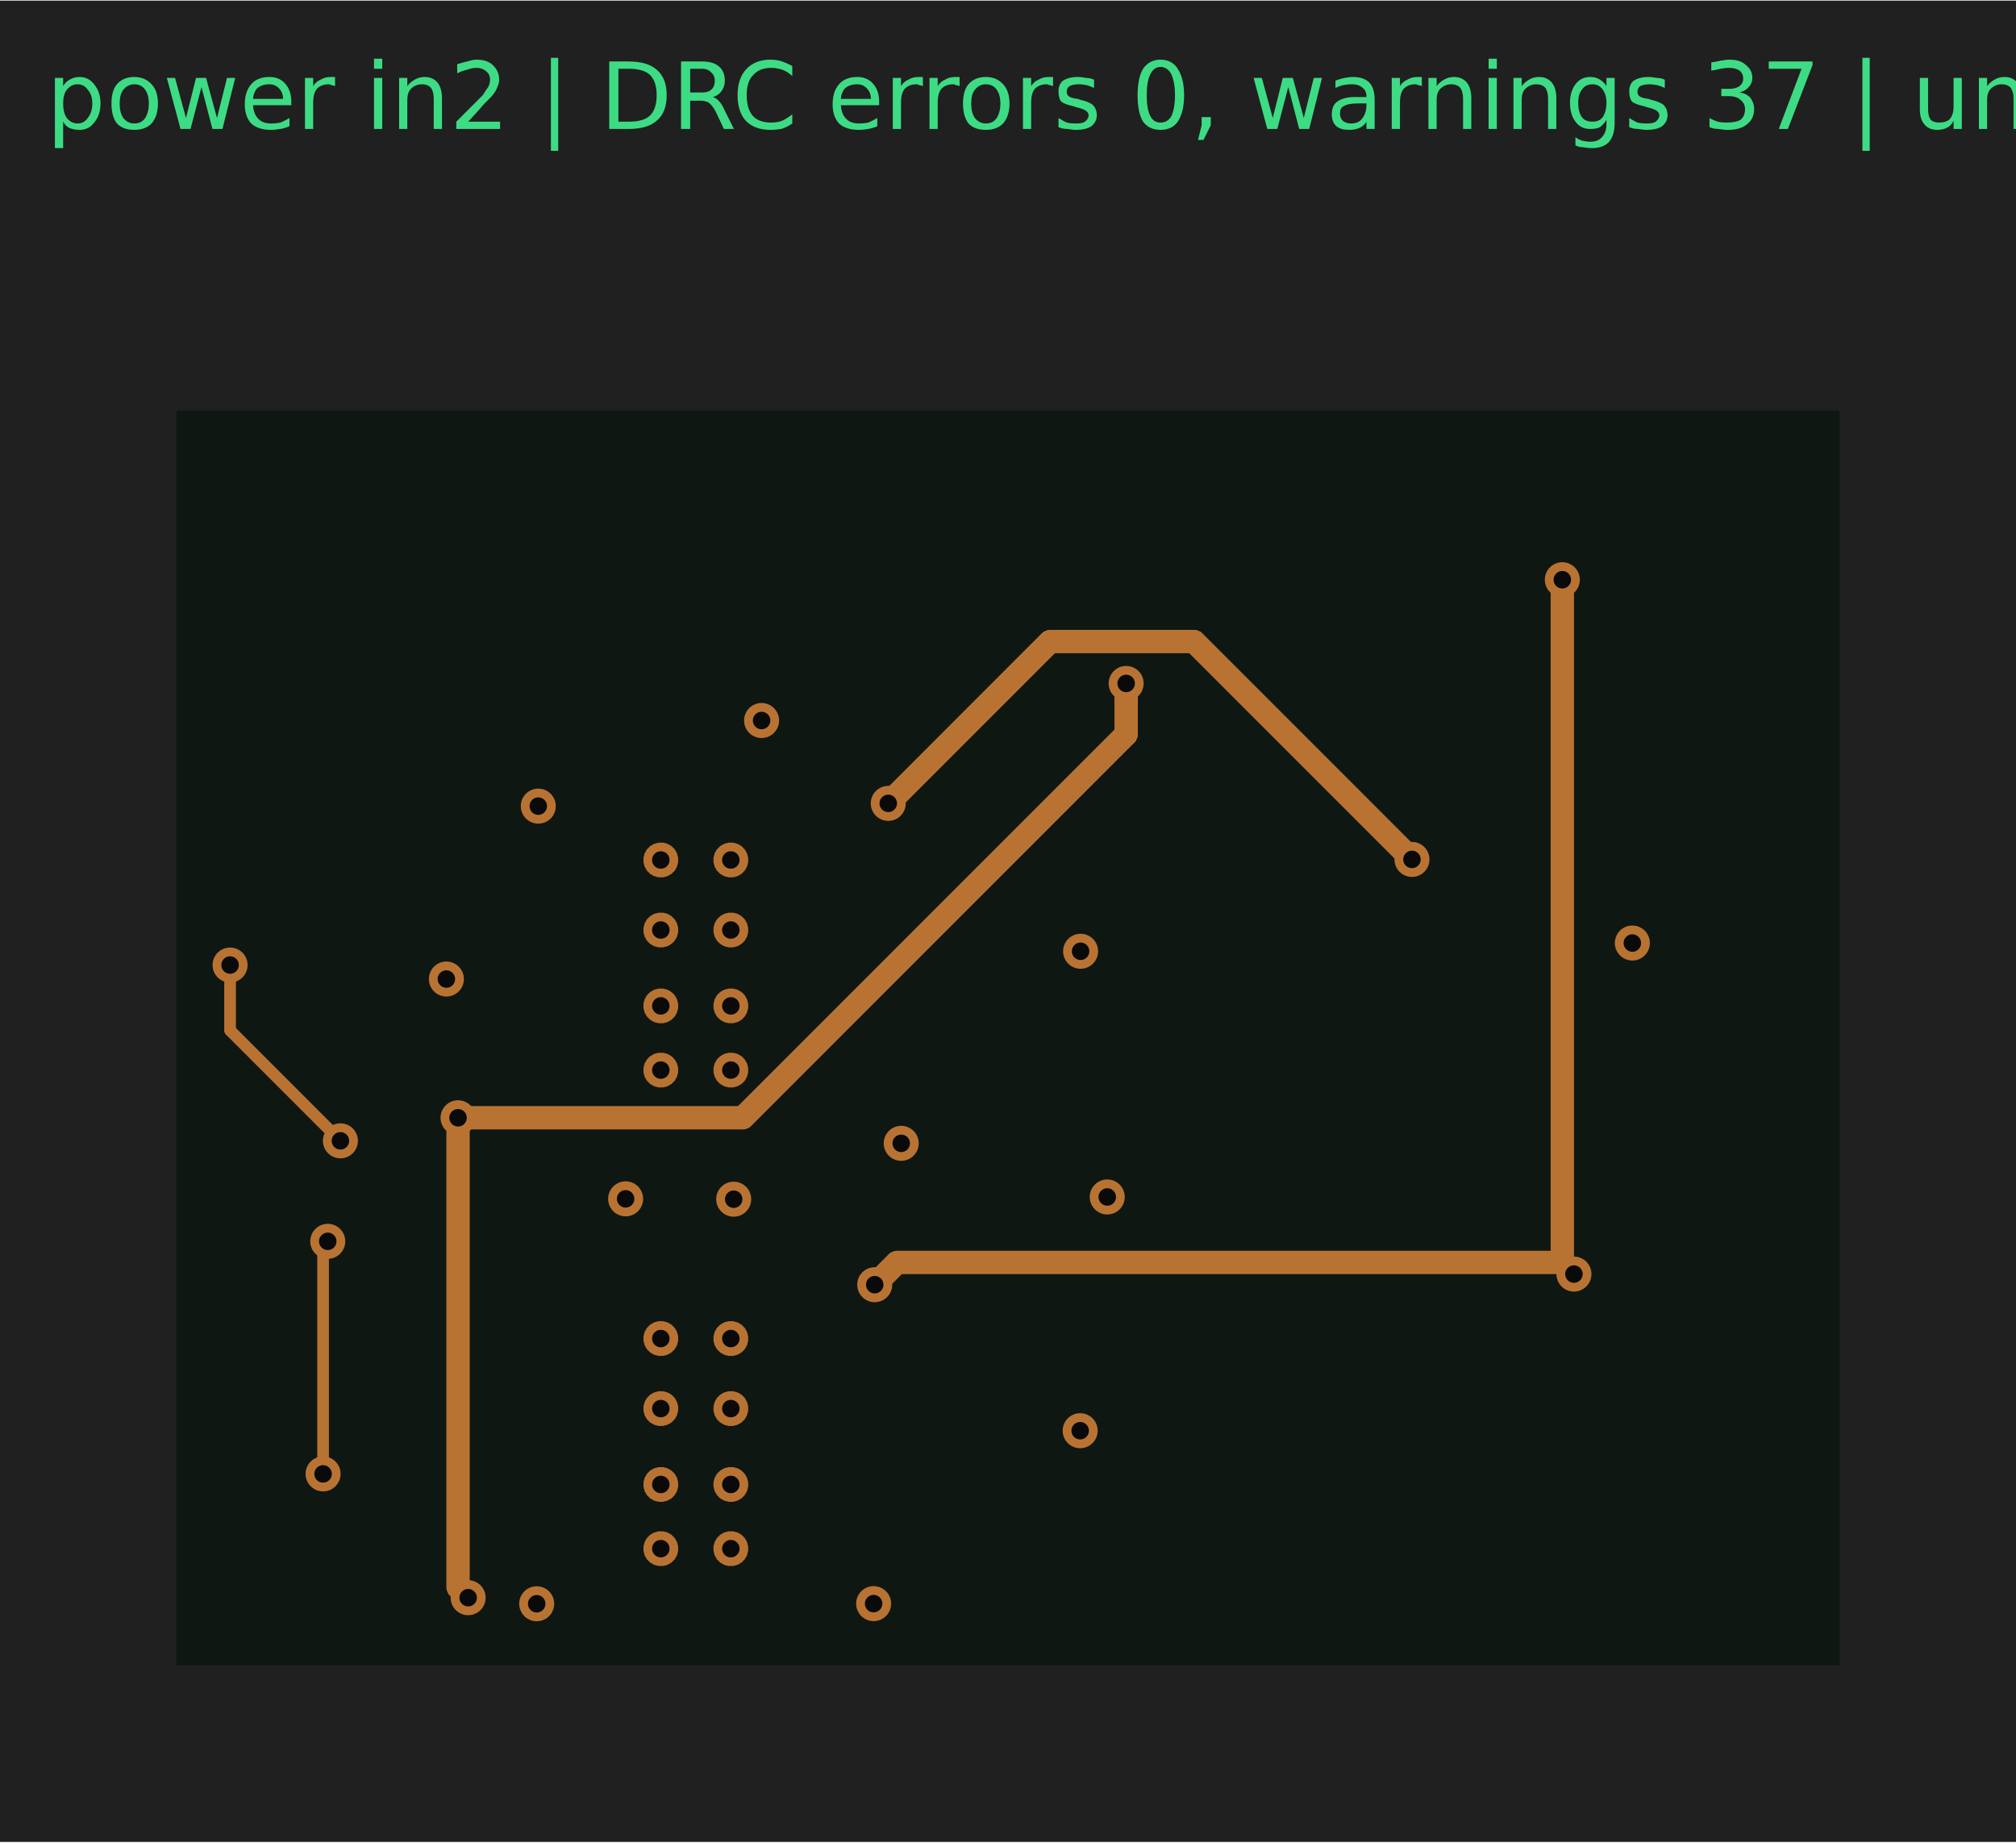
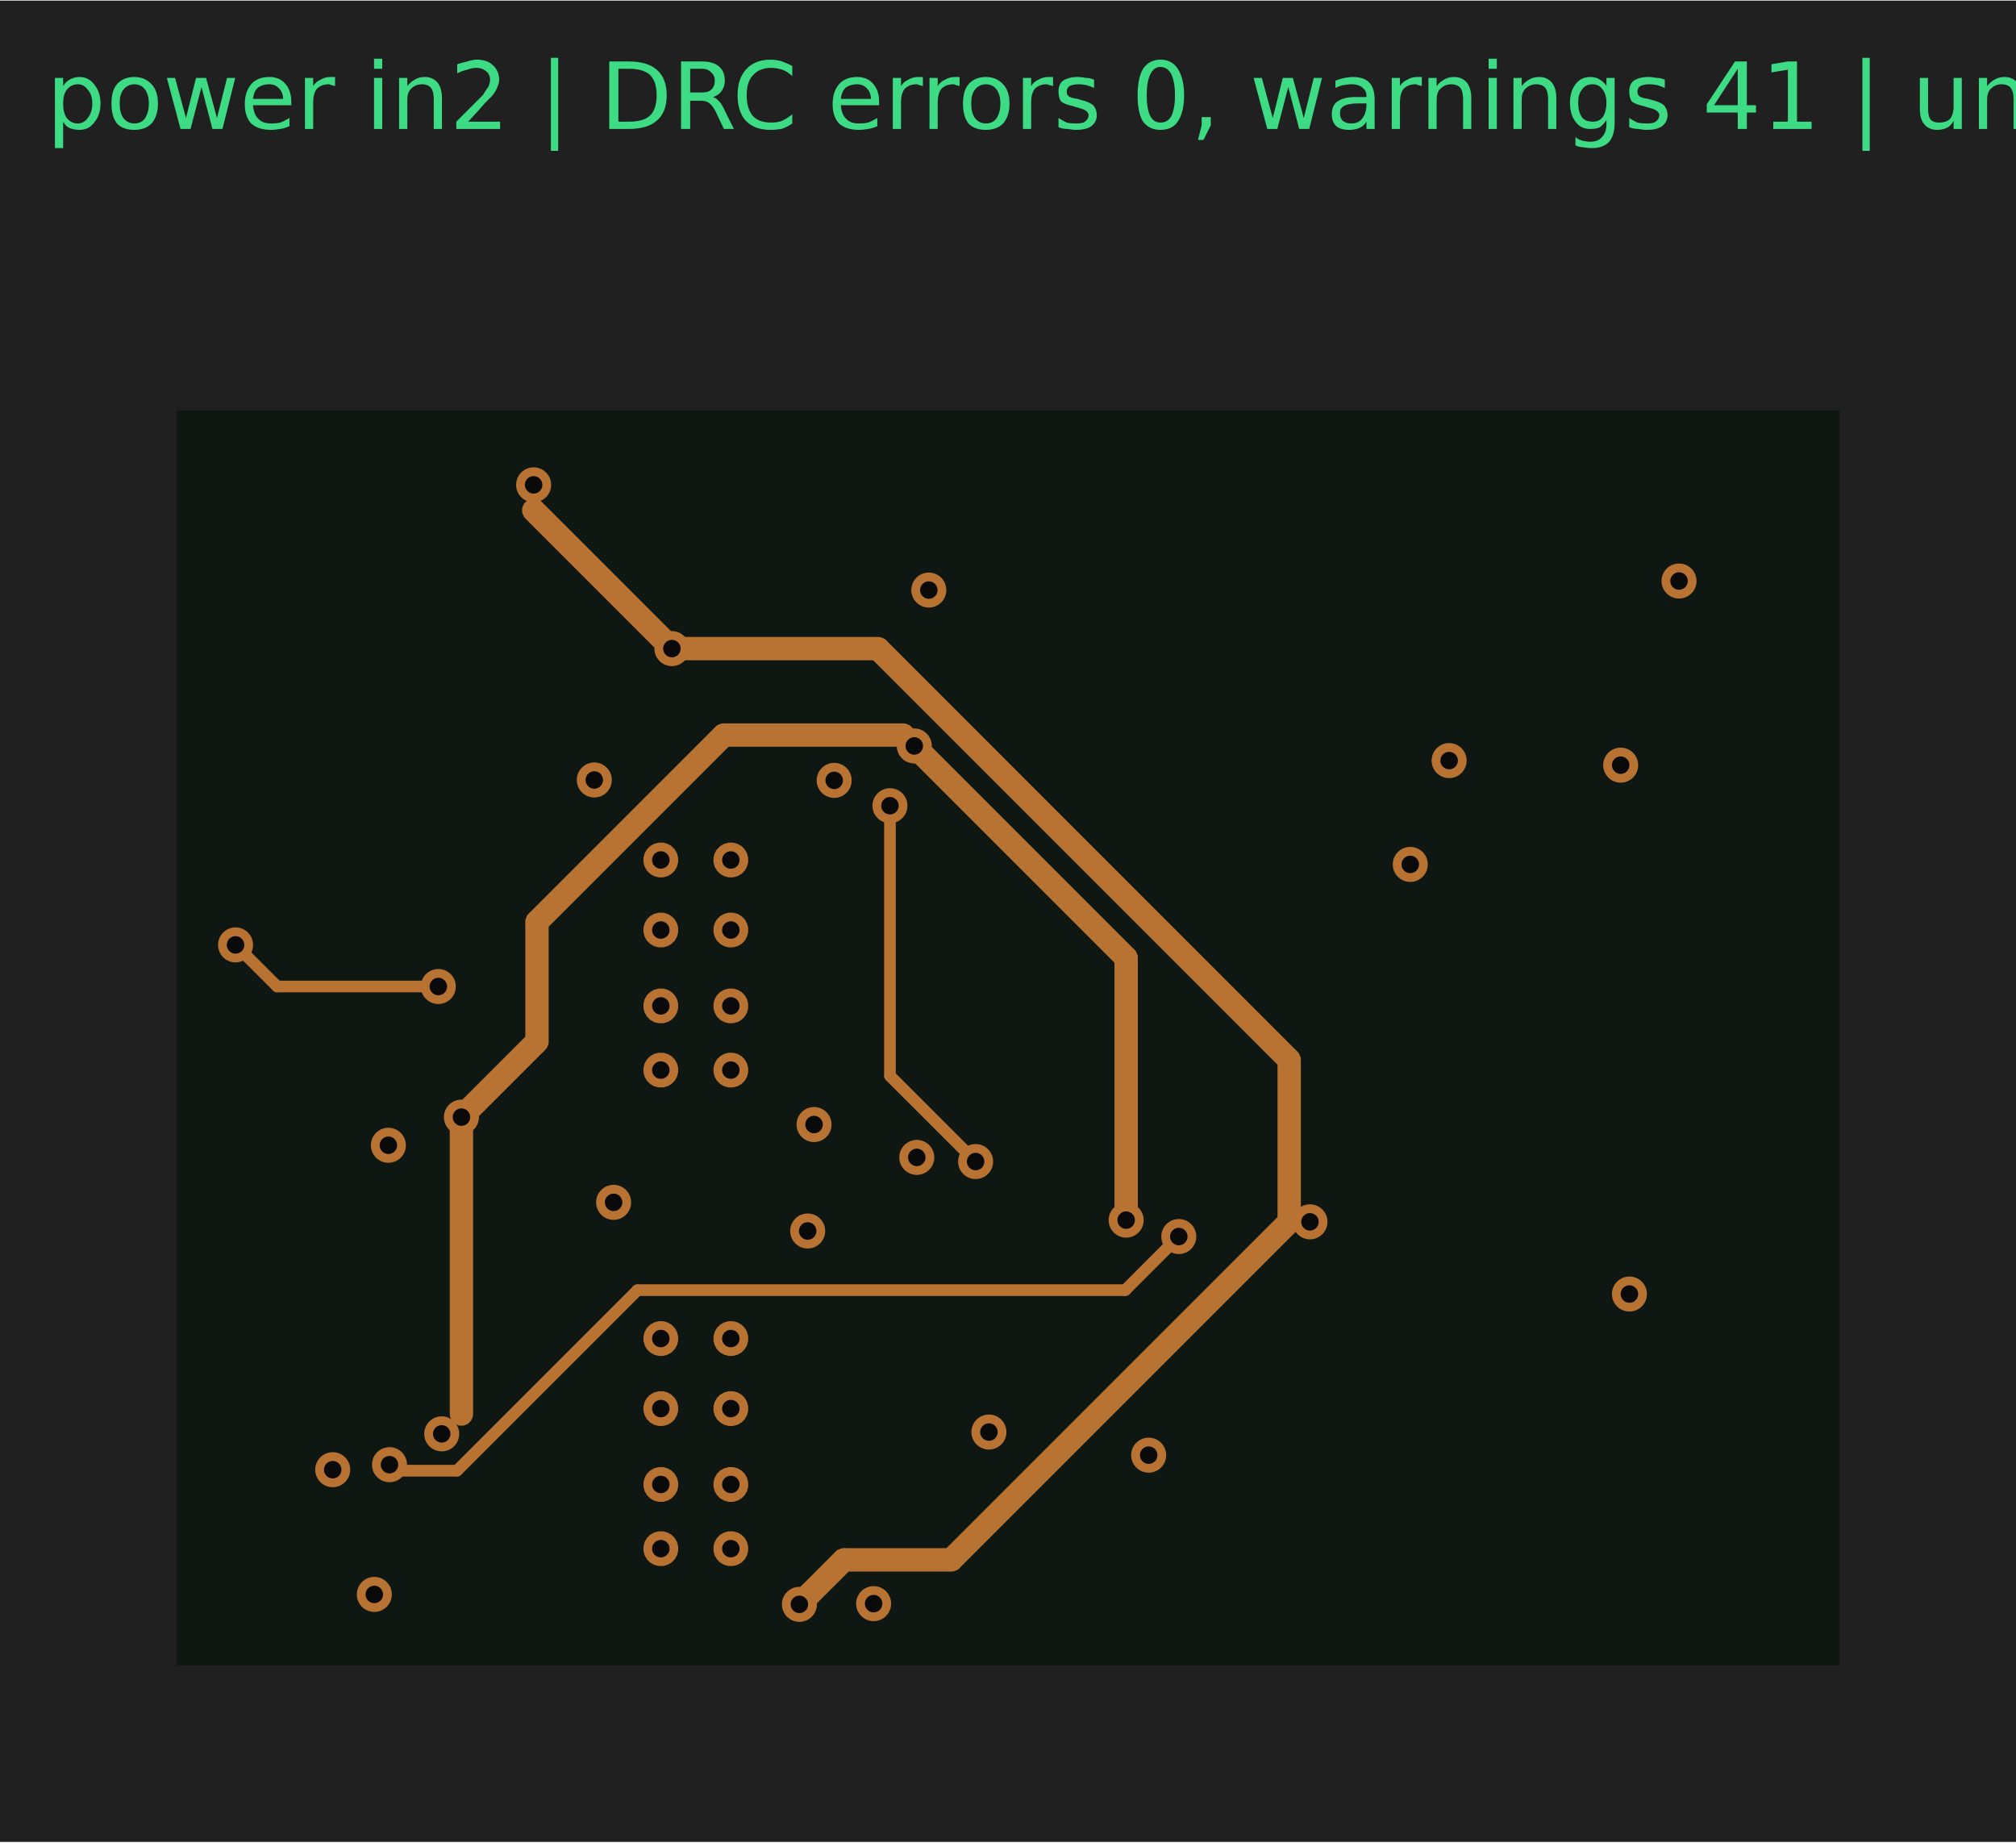
<svg xmlns="http://www.w3.org/2000/svg" width="77.7mm" height="71.0mm" viewBox="0 0 34.550 31.550">
  <rect width="100%" height="100%" fill="#202020" />
  <path d="M 31.525 28.525 L 3.025 28.525 L 3.025 7.025 L 31.525 7.025 Z" fill="#0f1712" fill-opacity="1.00" fill-rule="evenodd" />
-   <path d="M 20.504 10.786 L 20.576 10.816 L 20.631 10.871 L 20.661 10.943 L 20.661 11.021 L 20.631 11.094 L 20.576 11.149 L 20.504 11.179 L 20.465 11.182 L 17.996 11.182 L 17.957 11.179 L 17.885 11.149 L 17.829 11.094 L 17.800 11.021 L 17.800 10.943 L 17.829 10.871 L 17.885 10.816 L 17.957 10.786 L 17.996 10.782 L 20.465 10.782 Z" fill="#b87333" fill-opacity="1.00" fill-rule="evenodd" />
-   <path d="M 17.885 10.816 L 17.957 10.786 L 18.035 10.786 L 18.107 10.816 L 18.162 10.871 L 18.192 10.943 L 18.192 11.021 L 18.162 11.094 L 18.137 11.124 L 15.365 13.896 L 15.334 13.921 L 15.262 13.951 L 15.184 13.951 L 15.112 13.921 L 15.057 13.866 L 15.027 13.794 L 15.027 13.716 L 15.057 13.644 L 15.082 13.614 L 17.854 10.841 Z" fill="#b87333" fill-opacity="1.00" fill-rule="evenodd" />
-   <path d="M 24.364 14.604 L 24.394 14.676 L 24.394 14.754 L 24.364 14.827 L 24.309 14.882 L 24.237 14.912 L 24.159 14.912 L 24.086 14.882 L 24.056 14.857 L 20.323 11.124 L 20.298 11.094 L 20.268 11.021 L 20.268 10.943 L 20.298 10.871 L 20.353 10.816 L 20.426 10.786 L 20.504 10.786 L 20.576 10.816 L 20.606 10.841 L 24.339 14.574 Z" fill="#b87333" fill-opacity="1.00" fill-rule="evenodd" />
-   <path d="M 26.971 21.660 L 26.941 21.732 L 26.886 21.787 L 26.814 21.817 L 26.736 21.817 L 26.664 21.787 L 26.609 21.732 L 26.579 21.660 L 26.575 21.621 L 26.575 9.923 L 26.579 9.884 L 26.609 9.812 L 26.664 9.757 L 26.736 9.727 L 26.814 9.727 L 26.886 9.757 L 26.941 9.812 L 26.971 9.884 L 26.975 9.923 L 26.975 21.621 Z" fill="#b87333" fill-opacity="1.00" fill-rule="evenodd" />
-   <path d="M 26.814 21.425 L 26.886 21.455 L 26.941 21.510 L 26.971 21.582 L 26.971 21.660 L 26.941 21.732 L 26.886 21.787 L 26.814 21.817 L 26.775 21.821 L 15.373 21.821 L 15.334 21.817 L 15.261 21.787 L 15.206 21.732 L 15.176 21.660 L 15.176 21.582 L 15.206 21.510 L 15.261 21.455 L 15.334 21.425 L 15.373 21.421 L 26.775 21.421 Z" fill="#b87333" fill-opacity="1.00" fill-rule="evenodd" />
-   <path d="M 15.261 21.455 L 15.334 21.425 L 15.412 21.425 L 15.484 21.455 L 15.539 21.510 L 15.569 21.582 L 15.569 21.660 L 15.539 21.732 L 15.514 21.763 L 15.133 22.144 L 15.103 22.169 L 15.030 22.198 L 14.952 22.198 L 14.880 22.169 L 14.825 22.113 L 14.795 22.041 L 14.795 21.963 L 14.825 21.891 L 14.850 21.861 L 15.231 21.480 Z" fill="#b87333" fill-opacity="1.00" fill-rule="evenodd" />
-   <path d="M 19.189 12.406 L 19.261 12.377 L 19.339 12.377 L 19.411 12.406 L 19.466 12.462 L 19.496 12.534 L 19.496 12.612 L 19.466 12.684 L 19.441 12.714 L 12.873 19.283 L 12.842 19.308 L 12.770 19.338 L 12.692 19.338 L 12.620 19.308 L 12.565 19.253 L 12.535 19.181 L 12.535 19.102 L 12.565 19.030 L 12.590 19.000 L 19.159 12.431 Z" fill="#b87333" fill-opacity="1.00" fill-rule="evenodd" />
-   <path d="M 19.104 11.661 L 19.134 11.589 L 19.189 11.534 L 19.261 11.504 L 19.339 11.504 L 19.411 11.534 L 19.466 11.589 L 19.496 11.661 L 19.500 11.700 L 19.500 12.573 L 19.496 12.612 L 19.466 12.684 L 19.411 12.739 L 19.339 12.769 L 19.261 12.769 L 19.189 12.739 L 19.134 12.684 L 19.104 12.612 L 19.100 12.573 L 19.100 11.700 Z" fill="#b87333" fill-opacity="1.00" fill-rule="evenodd" />
-   <path d="M 7.654 19.102 L 7.684 19.030 L 7.739 18.975 L 7.811 18.945 L 7.889 18.945 L 7.962 18.975 L 8.017 19.030 L 8.047 19.102 L 8.050 19.142 L 8.050 27.193 L 8.047 27.232 L 8.017 27.304 L 7.962 27.359 L 7.889 27.389 L 7.811 27.389 L 7.739 27.359 L 7.684 27.304 L 7.654 27.232 L 7.650 27.193 L 7.650 19.142 Z" fill="#b87333" fill-opacity="1.00" fill-rule="evenodd" />
-   <path d="M 12.770 18.945 L 12.842 18.975 L 12.897 19.030 L 12.927 19.102 L 12.927 19.181 L 12.897 19.253 L 12.842 19.308 L 12.770 19.338 L 12.731 19.341 L 7.850 19.341 L 7.811 19.338 L 7.739 19.308 L 7.684 19.253 L 7.654 19.181 L 7.654 19.102 L 7.684 19.030 L 7.739 18.975 L 7.811 18.945 L 7.850 18.941 L 12.731 18.941 Z" fill="#b87333" fill-opacity="1.00" fill-rule="evenodd" />
-   <path d="M 5.561 21.176 L 5.597 21.161 L 5.637 21.161 L 5.673 21.176 L 5.700 21.203 L 5.715 21.239 L 5.715 21.279 L 5.700 21.315 L 5.688 21.330 L 5.608 21.410 L 5.592 21.422 L 5.556 21.437 L 5.517 21.437 L 5.481 21.422 L 5.454 21.395 L 5.439 21.359 L 5.439 21.320 L 5.454 21.284 L 5.466 21.268 L 5.546 21.188 Z" fill="#b87333" fill-opacity="1.00" fill-rule="evenodd" />
-   <path d="M 5.635 25.264 L 5.620 25.300 L 5.592 25.327 L 5.556 25.342 L 5.517 25.342 L 5.481 25.327 L 5.454 25.300 L 5.439 25.264 L 5.437 25.244 L 5.437 21.339 L 5.439 21.320 L 5.454 21.284 L 5.481 21.256 L 5.517 21.241 L 5.556 21.241 L 5.592 21.256 L 5.620 21.284 L 5.635 21.320 L 5.637 21.339 L 5.637 25.244 Z" fill="#b87333" fill-opacity="1.00" fill-rule="evenodd" />
-   <path d="M 4.041 17.665 L 4.026 17.701 L 3.999 17.729 L 3.963 17.744 L 3.924 17.744 L 3.888 17.729 L 3.860 17.701 L 3.845 17.665 L 3.843 17.646 L 3.843 16.525 L 3.845 16.505 L 3.860 16.469 L 3.888 16.442 L 3.924 16.427 L 3.963 16.427 L 3.999 16.442 L 4.026 16.469 L 4.041 16.505 L 4.043 16.525 L 4.043 17.646 Z" fill="#b87333" fill-opacity="1.00" fill-rule="evenodd" />
-   <path d="M 5.917 19.481 L 5.932 19.517 L 5.932 19.556 L 5.917 19.592 L 5.890 19.620 L 5.854 19.635 L 5.815 19.635 L 5.779 19.620 L 5.763 19.607 L 3.872 17.716 L 3.860 17.701 L 3.845 17.665 L 3.845 17.626 L 3.860 17.590 L 3.888 17.563 L 3.924 17.548 L 3.963 17.548 L 3.999 17.563 L 4.014 17.575 L 5.905 19.466 Z" fill="#b87333" fill-opacity="1.00" fill-rule="evenodd" />
-   <circle cx="24.198" cy="14.715" r="0.300" fill="#b87333" stroke="none" stroke-width="0.150" />
-   <circle cx="24.198" cy="14.715" r="0.150" fill="#0a0a0a" stroke="none" stroke-width="0.150" />
-   <circle cx="15.223" cy="13.755" r="0.300" fill="#b87333" stroke="none" stroke-width="0.150" />
-   <circle cx="15.223" cy="13.755" r="0.150" fill="#0a0a0a" stroke="none" stroke-width="0.150" />
-   <circle cx="27.975" cy="16.148" r="0.300" fill="#b87333" stroke="none" stroke-width="0.150" />
-   <circle cx="27.975" cy="16.148" r="0.150" fill="#0a0a0a" stroke="none" stroke-width="0.150" />
-   <circle cx="26.974" cy="21.820" r="0.300" fill="#b87333" stroke="none" stroke-width="0.150" />
-   <circle cx="26.974" cy="21.820" r="0.150" fill="#0a0a0a" stroke="none" stroke-width="0.150" />
-   <circle cx="26.775" cy="9.923" r="0.300" fill="#b87333" stroke="none" stroke-width="0.150" />
-   <circle cx="26.775" cy="9.923" r="0.150" fill="#0a0a0a" stroke="none" stroke-width="0.150" />
-   <circle cx="14.991" cy="22.002" r="0.300" fill="#b87333" stroke="none" stroke-width="0.150" />
-   <circle cx="14.991" cy="22.002" r="0.150" fill="#0a0a0a" stroke="none" stroke-width="0.150" />
+   <path d="M 11.682 10.992 L 11.711 11.064 L 11.711 11.142 L 11.682 11.214 L 11.626 11.269 L 11.554 11.299 L 11.476 11.299 L 11.404 11.269 L 11.374 11.244 L 9.004 8.874 L 8.979 8.844 L 8.949 8.772 L 8.949 8.693 L 8.979 8.621 L 9.034 8.566 L 9.106 8.536 L 9.184 8.536 L 9.256 8.566 L 9.286 8.591 L 11.657 10.961 Z" fill="#b87333" fill-opacity="1.00" fill-rule="evenodd" />
+   <path d="M 16.342 26.521 L 16.414 26.550 L 16.469 26.606 L 16.499 26.678 L 16.499 26.756 L 16.469 26.828 L 16.414 26.883 L 16.342 26.913 L 16.303 26.917 L 14.462 26.917 L 14.423 26.913 L 14.351 26.883 L 14.296 26.828 L 14.266 26.756 L 14.266 26.678 L 14.296 26.606 L 14.351 26.550 L 14.423 26.521 L 14.462 26.517 L 16.303 26.517 Z" fill="#b87333" fill-opacity="1.00" fill-rule="evenodd" />
+   <path d="M 15.085 10.907 L 15.157 10.937 L 15.212 10.992 L 15.242 11.064 L 15.242 11.142 L 15.212 11.214 L 15.157 11.269 L 15.085 11.299 L 15.046 11.303 L 11.515 11.303 L 11.476 11.299 L 11.404 11.269 L 11.349 11.214 L 11.319 11.142 L 11.319 11.064 L 11.349 10.992 L 11.404 10.937 L 11.476 10.907 L 11.515 10.903 L 15.046 10.903 Z" fill="#b87333" fill-opacity="1.00" fill-rule="evenodd" />
+   <path d="M 21.898 18.112 L 21.928 18.039 L 21.983 17.984 L 22.055 17.954 L 22.133 17.954 L 22.205 17.984 L 22.260 18.039 L 22.290 18.112 L 22.294 18.151 L 22.294 20.925 L 22.290 20.964 L 22.260 21.037 L 22.205 21.092 L 22.133 21.122 L 22.055 21.122 L 21.983 21.092 L 21.928 21.037 L 21.898 20.964 L 21.894 20.925 L 21.894 18.151 Z" fill="#b87333" fill-opacity="1.00" fill-rule="evenodd" />
+   <path d="M 14.351 26.550 L 14.423 26.521 L 14.501 26.521 L 14.573 26.550 L 14.628 26.606 L 14.658 26.678 L 14.658 26.756 L 14.628 26.828 L 14.604 26.858 L 13.841 27.620 L 13.811 27.645 L 13.739 27.675 L 13.661 27.675 L 13.589 27.645 L 13.534 27.590 L 13.504 27.518 L 13.504 27.440 L 13.534 27.368 L 13.559 27.337 L 14.321 26.575 Z" fill="#b87333" fill-opacity="1.00" fill-rule="evenodd" />
+   <path d="M 21.983 20.759 L 22.055 20.729 L 22.133 20.729 L 22.205 20.759 L 22.260 20.814 L 22.290 20.886 L 22.290 20.964 L 22.260 21.037 L 22.235 21.067 L 16.444 26.858 L 16.414 26.883 L 16.342 26.913 L 16.264 26.913 L 16.192 26.883 L 16.136 26.828 L 16.107 26.756 L 16.107 26.678 L 16.136 26.606 L 16.161 26.575 L 21.953 20.784 Z" fill="#b87333" fill-opacity="1.00" fill-rule="evenodd" />
+   <path d="M 22.260 18.039 L 22.290 18.112 L 22.290 18.190 L 22.260 18.262 L 22.205 18.317 L 22.133 18.347 L 22.055 18.347 L 21.983 18.317 L 21.953 18.292 L 14.905 11.244 L 14.880 11.214 L 14.850 11.142 L 14.850 11.064 L 14.880 10.992 L 14.935 10.937 L 15.007 10.907 L 15.085 10.907 L 15.157 10.937 L 15.188 10.961 L 22.235 18.009 Z" fill="#b87333" fill-opacity="1.00" fill-rule="evenodd" />
+   <path d="M 9.092 17.670 L 9.164 17.640 L 9.242 17.640 L 9.314 17.670 L 9.369 17.725 L 9.399 17.797 L 9.399 17.875 L 9.369 17.947 L 9.344 17.978 L 8.049 19.273 L 8.019 19.297 L 7.947 19.327 L 7.869 19.327 L 7.797 19.297 L 7.741 19.242 L 7.712 19.170 L 7.712 19.092 L 7.741 19.020 L 7.766 18.990 L 9.061 17.695 Z" fill="#b87333" fill-opacity="1.00" fill-rule="evenodd" />
+   <path d="M 9.007 15.746 L 9.036 15.674 L 9.092 15.619 L 9.164 15.589 L 9.242 15.589 L 9.314 15.619 L 9.369 15.674 L 9.399 15.746 L 9.403 15.785 L 9.403 17.836 L 9.399 17.875 L 9.369 17.947 L 9.314 18.002 L 9.242 18.032 L 9.164 18.032 L 9.092 18.002 L 9.036 17.947 L 9.007 17.875 L 9.003 17.836 L 9.003 15.785 Z" fill="#b87333" fill-opacity="1.00" fill-rule="evenodd" />
+   <path d="M 19.466 16.291 L 19.496 16.363 L 19.496 16.441 L 19.466 16.513 L 19.411 16.569 L 19.339 16.598 L 19.261 16.598 L 19.189 16.569 L 19.159 16.544 L 15.527 12.913 L 15.503 12.882 L 15.473 12.810 L 15.473 12.732 L 15.503 12.660 L 15.558 12.605 L 15.630 12.575 L 15.708 12.575 L 15.780 12.605 L 15.810 12.630 L 19.441 16.261 Z" fill="#b87333" fill-opacity="1.00" fill-rule="evenodd" />
+   <path d="M 7.712 19.092 L 7.741 19.020 L 7.797 18.965 L 7.869 18.935 L 7.947 18.935 L 8.019 18.965 L 8.074 19.020 L 8.104 19.092 L 8.108 19.131 L 8.108 24.221 L 8.104 24.260 L 8.074 24.332 L 8.019 24.387 L 7.947 24.417 L 7.869 24.417 L 7.797 24.387 L 7.741 24.332 L 7.712 24.260 L 7.708 24.221 L 7.708 19.131 Z" fill="#b87333" fill-opacity="1.00" fill-rule="evenodd" />
+   <path d="M 15.521 12.388 L 15.593 12.418 L 15.648 12.473 L 15.678 12.545 L 15.678 12.623 L 15.648 12.695 L 15.593 12.750 L 15.521 12.780 L 15.482 12.784 L 12.404 12.784 L 12.365 12.780 L 12.292 12.750 L 12.237 12.695 L 12.207 12.623 L 12.207 12.545 L 12.237 12.473 L 12.292 12.418 L 12.365 12.388 L 12.404 12.384 L 15.482 12.384 Z" fill="#b87333" fill-opacity="1.00" fill-rule="evenodd" />
+   <path d="M 12.292 12.418 L 12.365 12.388 L 12.443 12.388 L 12.515 12.418 L 12.570 12.473 L 12.600 12.545 L 12.600 12.623 L 12.570 12.695 L 12.545 12.726 L 9.344 15.927 L 9.314 15.951 L 9.242 15.981 L 9.164 15.981 L 9.092 15.951 L 9.036 15.896 L 9.007 15.824 L 9.007 15.746 L 9.036 15.674 L 9.061 15.644 L 12.262 12.443 Z" fill="#b87333" fill-opacity="1.00" fill-rule="evenodd" />
+   <path d="M 19.104 16.363 L 19.134 16.291 L 19.189 16.236 L 19.261 16.206 L 19.339 16.206 L 19.411 16.236 L 19.466 16.291 L 19.496 16.363 L 19.500 16.402 L 19.500 20.896 L 19.496 20.935 L 19.466 21.007 L 19.411 21.062 L 19.339 21.092 L 19.261 21.092 L 19.189 21.062 L 19.134 21.007 L 19.104 20.935 L 19.100 20.896 L 19.100 16.402 Z" fill="#b87333" fill-opacity="1.00" fill-rule="evenodd" />
+   <path d="M 7.851 25.091 L 7.887 25.106 L 7.915 25.134 L 7.930 25.170 L 7.930 25.209 L 7.915 25.245 L 7.887 25.272 L 7.851 25.287 L 7.832 25.289 L 6.778 25.289 L 6.758 25.287 L 6.722 25.272 L 6.695 25.245 L 6.680 25.209 L 6.680 25.170 L 6.695 25.134 L 6.722 25.106 L 6.758 25.091 L 6.778 25.089 L 7.832 25.089 Z" fill="#b87333" fill-opacity="1.00" fill-rule="evenodd" />
+   <path d="M 19.303 21.998 L 19.339 22.013 L 19.367 22.040 L 19.381 22.076 L 19.381 22.115 L 19.367 22.151 L 19.339 22.179 L 19.303 22.194 L 19.283 22.196 L 10.925 22.196 L 10.905 22.194 L 10.869 22.179 L 10.842 22.151 L 10.827 22.115 L 10.827 22.076 L 10.842 22.040 L 10.869 22.013 L 10.905 21.998 L 10.925 21.996 L 19.283 21.996 Z" fill="#b87333" fill-opacity="1.00" fill-rule="evenodd" />
+   <path d="M 10.869 22.013 L 10.905 21.998 L 10.945 21.998 L 10.981 22.013 L 11.008 22.040 L 11.023 22.076 L 11.023 22.115 L 11.008 22.151 L 10.996 22.167 L 7.902 25.260 L 7.887 25.272 L 7.851 25.287 L 7.812 25.287 L 7.776 25.272 L 7.749 25.245 L 7.734 25.209 L 7.734 25.170 L 7.749 25.134 L 7.761 25.118 L 10.854 22.025 Z" fill="#b87333" fill-opacity="1.00" fill-rule="evenodd" />
+   <path d="M 6.861 25.134 L 6.876 25.170 L 6.876 25.209 L 6.861 25.245 L 6.834 25.272 L 6.798 25.287 L 6.758 25.287 L 6.722 25.272 L 6.707 25.260 L 6.605 25.157 L 6.592 25.142 L 6.577 25.106 L 6.577 25.067 L 6.592 25.031 L 6.620 25.003 L 6.656 24.988 L 6.695 24.988 L 6.731 25.003 L 6.746 25.016 L 6.849 25.118 Z" fill="#b87333" fill-opacity="1.00" fill-rule="evenodd" />
+   <path d="M 20.147 21.094 L 20.183 21.079 L 20.222 21.079 L 20.258 21.094 L 20.285 21.122 L 20.300 21.158 L 20.300 21.197 L 20.285 21.233 L 20.273 21.248 L 19.354 22.167 L 19.339 22.179 L 19.303 22.194 L 19.264 22.194 L 19.228 22.179 L 19.200 22.151 L 19.185 22.115 L 19.185 22.076 L 19.200 22.040 L 19.213 22.025 L 20.131 21.106 Z" fill="#b87333" fill-opacity="1.00" fill-rule="evenodd" />
+   <path d="M 16.803 19.836 L 16.818 19.872 L 16.818 19.911 L 16.803 19.947 L 16.775 19.975 L 16.739 19.990 L 16.700 19.990 L 16.664 19.975 L 16.649 19.962 L 15.181 18.495 L 15.169 18.479 L 15.154 18.443 L 15.154 18.404 L 15.169 18.368 L 15.196 18.341 L 15.232 18.326 L 15.271 18.326 L 15.307 18.341 L 15.323 18.353 L 16.790 19.821 Z" fill="#b87333" fill-opacity="1.00" fill-rule="evenodd" />
+   <path d="M 15.154 13.776 L 15.169 13.740 L 15.196 13.712 L 15.232 13.697 L 15.271 13.697 L 15.307 13.712 L 15.335 13.740 L 15.350 13.776 L 15.352 13.795 L 15.352 18.424 L 15.350 18.443 L 15.335 18.479 L 15.307 18.507 L 15.271 18.522 L 15.232 18.522 L 15.196 18.507 L 15.169 18.479 L 15.154 18.443 L 15.152 18.424 L 15.152 13.795 Z" fill="#b87333" fill-opacity="1.00" fill-rule="evenodd" />
+   <path d="M 4.834 16.838 L 4.849 16.874 L 4.849 16.913 L 4.834 16.949 L 4.807 16.977 L 4.771 16.992 L 4.732 16.992 L 4.696 16.977 L 4.681 16.964 L 3.967 16.250 L 3.954 16.235 L 3.939 16.199 L 3.939 16.160 L 3.954 16.124 L 3.982 16.097 L 4.018 16.082 L 4.057 16.082 L 4.093 16.097 L 4.108 16.109 L 4.822 16.823 Z" fill="#b87333" fill-opacity="1.00" fill-rule="evenodd" />
+   <path d="M 7.532 16.795 L 7.568 16.810 L 7.595 16.838 L 7.610 16.874 L 7.610 16.913 L 7.595 16.949 L 7.568 16.977 L 7.532 16.992 L 7.512 16.993 L 4.751 16.993 L 4.732 16.992 L 4.696 16.977 L 4.668 16.949 L 4.653 16.913 L 4.653 16.874 L 4.668 16.838 L 4.696 16.810 L 4.732 16.795 L 4.751 16.793 L 7.512 16.793 Z" fill="#b87333" fill-opacity="1.00" fill-rule="evenodd" />
+   <circle cx="22.450" cy="20.925" r="0.300" fill="#b87333" stroke="none" stroke-width="0.150" />
+   <circle cx="22.450" cy="20.925" r="0.150" fill="#0a0a0a" stroke="none" stroke-width="0.150" />
+   <circle cx="9.145" cy="8.297" r="0.300" fill="#b87333" stroke="none" stroke-width="0.150" />
+   <circle cx="9.145" cy="8.297" r="0.150" fill="#0a0a0a" stroke="none" stroke-width="0.150" />
+   <circle cx="11.515" cy="11.103" r="0.300" fill="#b87333" stroke="none" stroke-width="0.150" />
+   <circle cx="11.515" cy="11.103" r="0.150" fill="#0a0a0a" stroke="none" stroke-width="0.150" />
+   <circle cx="13.700" cy="27.479" r="0.300" fill="#b87333" stroke="none" stroke-width="0.150" />
+   <circle cx="13.700" cy="27.479" r="0.150" fill="#0a0a0a" stroke="none" stroke-width="0.150" />
+   <circle cx="27.925" cy="22.162" r="0.300" fill="#b87333" stroke="none" stroke-width="0.150" />
+   <circle cx="27.925" cy="22.162" r="0.150" fill="#0a0a0a" stroke="none" stroke-width="0.150" />
+   <circle cx="19.686" cy="24.923" r="0.300" fill="#b87333" stroke="none" stroke-width="0.150" />
+   <circle cx="19.686" cy="24.923" r="0.150" fill="#0a0a0a" stroke="none" stroke-width="0.150" />
+   <circle cx="24.835" cy="13.022" r="0.300" fill="#b87333" stroke="none" stroke-width="0.150" />
+   <circle cx="24.835" cy="13.022" r="0.150" fill="#0a0a0a" stroke="none" stroke-width="0.150" />
+   <circle cx="27.775" cy="13.100" r="0.300" fill="#b87333" stroke="none" stroke-width="0.150" />
+   <circle cx="27.775" cy="13.100" r="0.150" fill="#0a0a0a" stroke="none" stroke-width="0.150" />
+   <circle cx="16.948" cy="24.527" r="0.300" fill="#b87333" stroke="none" stroke-width="0.150" />
+   <circle cx="16.948" cy="24.527" r="0.150" fill="#0a0a0a" stroke="none" stroke-width="0.150" />
+   <circle cx="7.570" cy="24.558" r="0.300" fill="#b87333" stroke="none" stroke-width="0.150" />
+   <circle cx="7.570" cy="24.558" r="0.150" fill="#0a0a0a" stroke="none" stroke-width="0.150" />
+   <circle cx="5.702" cy="25.172" r="0.300" fill="#b87333" stroke="none" stroke-width="0.150" />
+   <circle cx="5.702" cy="25.172" r="0.150" fill="#0a0a0a" stroke="none" stroke-width="0.150" />
+   <circle cx="7.908" cy="19.131" r="0.300" fill="#b87333" stroke="none" stroke-width="0.150" />
+   <circle cx="7.908" cy="19.131" r="0.150" fill="#0a0a0a" stroke="none" stroke-width="0.150" />
+   <circle cx="15.669" cy="12.771" r="0.300" fill="#b87333" stroke="none" stroke-width="0.150" />
+   <circle cx="15.669" cy="12.771" r="0.150" fill="#0a0a0a" stroke="none" stroke-width="0.150" />
+   <circle cx="19.300" cy="20.896" r="0.300" fill="#b87333" stroke="none" stroke-width="0.150" />
+   <circle cx="19.300" cy="20.896" r="0.150" fill="#0a0a0a" stroke="none" stroke-width="0.150" />
+   <circle cx="20.202" cy="21.177" r="0.300" fill="#b87333" stroke="none" stroke-width="0.150" />
+   <circle cx="20.202" cy="21.177" r="0.150" fill="#0a0a0a" stroke="none" stroke-width="0.150" />
+   <circle cx="6.675" cy="25.086" r="0.300" fill="#b87333" stroke="none" stroke-width="0.150" />
+   <circle cx="6.675" cy="25.086" r="0.150" fill="#0a0a0a" stroke="none" stroke-width="0.150" />
+   <circle cx="15.252" cy="13.795" r="0.300" fill="#b87333" stroke="none" stroke-width="0.150" />
+   <circle cx="15.252" cy="13.795" r="0.150" fill="#0a0a0a" stroke="none" stroke-width="0.150" />
+   <circle cx="16.720" cy="19.892" r="0.300" fill="#b87333" stroke="none" stroke-width="0.150" />
+   <circle cx="16.720" cy="19.892" r="0.150" fill="#0a0a0a" stroke="none" stroke-width="0.150" />
+   <circle cx="7.512" cy="16.893" r="0.300" fill="#b87333" stroke="none" stroke-width="0.150" />
+   <circle cx="7.512" cy="16.893" r="0.150" fill="#0a0a0a" stroke="none" stroke-width="0.150" />
+   <circle cx="4.037" cy="16.180" r="0.300" fill="#b87333" stroke="none" stroke-width="0.150" />
+   <circle cx="4.037" cy="16.180" r="0.150" fill="#0a0a0a" stroke="none" stroke-width="0.150" />
+   <circle cx="24.169" cy="14.801" r="0.300" fill="#b87333" stroke="none" stroke-width="0.150" />
+   <circle cx="24.169" cy="14.801" r="0.150" fill="#0a0a0a" stroke="none" stroke-width="0.150" />
+   <circle cx="13.951" cy="19.258" r="0.300" fill="#b87333" stroke="none" stroke-width="0.150" />
+   <circle cx="13.951" cy="19.258" r="0.150" fill="#0a0a0a" stroke="none" stroke-width="0.150" />
  <circle cx="14.972" cy="27.467" r="0.300" fill="#b87333" stroke="none" stroke-width="0.150" />
  <circle cx="14.972" cy="27.467" r="0.150" fill="#0a0a0a" stroke="none" stroke-width="0.150" />
-   <circle cx="19.300" cy="11.700" r="0.300" fill="#b87333" stroke="none" stroke-width="0.150" />
-   <circle cx="19.300" cy="11.700" r="0.150" fill="#0a0a0a" stroke="none" stroke-width="0.150" />
-   <circle cx="8.023" cy="27.365" r="0.300" fill="#b87333" stroke="none" stroke-width="0.150" />
-   <circle cx="8.023" cy="27.365" r="0.150" fill="#0a0a0a" stroke="none" stroke-width="0.150" />
-   <circle cx="7.850" cy="19.142" r="0.300" fill="#b87333" stroke="none" stroke-width="0.150" />
-   <circle cx="7.850" cy="19.142" r="0.150" fill="#0a0a0a" stroke="none" stroke-width="0.150" />
-   <circle cx="15.445" cy="19.580" r="0.300" fill="#b87333" stroke="none" stroke-width="0.150" />
-   <circle cx="15.445" cy="19.580" r="0.150" fill="#0a0a0a" stroke="none" stroke-width="0.150" />
-   <circle cx="18.519" cy="16.289" r="0.300" fill="#b87333" stroke="none" stroke-width="0.150" />
-   <circle cx="18.519" cy="16.289" r="0.150" fill="#0a0a0a" stroke="none" stroke-width="0.150" />
-   <circle cx="5.537" cy="25.244" r="0.300" fill="#b87333" stroke="none" stroke-width="0.150" />
-   <circle cx="5.537" cy="25.244" r="0.150" fill="#0a0a0a" stroke="none" stroke-width="0.150" />
-   <circle cx="18.976" cy="20.499" r="0.300" fill="#b87333" stroke="none" stroke-width="0.150" />
-   <circle cx="18.976" cy="20.499" r="0.150" fill="#0a0a0a" stroke="none" stroke-width="0.150" />
-   <circle cx="5.617" cy="21.259" r="0.300" fill="#b87333" stroke="none" stroke-width="0.150" />
-   <circle cx="5.617" cy="21.259" r="0.150" fill="#0a0a0a" stroke="none" stroke-width="0.150" />
-   <circle cx="3.943" cy="16.525" r="0.300" fill="#b87333" stroke="none" stroke-width="0.150" />
-   <circle cx="3.943" cy="16.525" r="0.150" fill="#0a0a0a" stroke="none" stroke-width="0.150" />
-   <circle cx="5.834" cy="19.537" r="0.300" fill="#b87333" stroke="none" stroke-width="0.150" />
-   <circle cx="5.834" cy="19.537" r="0.150" fill="#0a0a0a" stroke="none" stroke-width="0.150" />
-   <circle cx="18.512" cy="24.504" r="0.300" fill="#b87333" stroke="none" stroke-width="0.150" />
-   <circle cx="18.512" cy="24.504" r="0.150" fill="#0a0a0a" stroke="none" stroke-width="0.150" />
-   <circle cx="10.722" cy="20.531" r="0.300" fill="#b87333" stroke="none" stroke-width="0.150" />
-   <circle cx="10.722" cy="20.531" r="0.150" fill="#0a0a0a" stroke="none" stroke-width="0.150" />
-   <circle cx="9.198" cy="27.469" r="0.300" fill="#b87333" stroke="none" stroke-width="0.150" />
-   <circle cx="9.198" cy="27.469" r="0.150" fill="#0a0a0a" stroke="none" stroke-width="0.150" />
-   <circle cx="12.574" cy="20.537" r="0.300" fill="#b87333" stroke="none" stroke-width="0.150" />
-   <circle cx="12.574" cy="20.537" r="0.150" fill="#0a0a0a" stroke="none" stroke-width="0.150" />
-   <circle cx="7.650" cy="16.765" r="0.300" fill="#b87333" stroke="none" stroke-width="0.150" />
-   <circle cx="7.650" cy="16.765" r="0.150" fill="#0a0a0a" stroke="none" stroke-width="0.150" />
-   <circle cx="9.225" cy="13.802" r="0.300" fill="#b87333" stroke="none" stroke-width="0.150" />
-   <circle cx="9.225" cy="13.802" r="0.150" fill="#0a0a0a" stroke="none" stroke-width="0.150" />
-   <circle cx="13.052" cy="12.335" r="0.300" fill="#b87333" stroke="none" stroke-width="0.150" />
-   <circle cx="13.052" cy="12.335" r="0.150" fill="#0a0a0a" stroke="none" stroke-width="0.150" />
+   <circle cx="15.712" cy="19.821" r="0.300" fill="#b87333" stroke="none" stroke-width="0.150" />
+   <circle cx="15.712" cy="19.821" r="0.150" fill="#0a0a0a" stroke="none" stroke-width="0.150" />
+   <circle cx="15.918" cy="10.100" r="0.300" fill="#b87333" stroke="none" stroke-width="0.150" />
+   <circle cx="15.918" cy="10.100" r="0.150" fill="#0a0a0a" stroke="none" stroke-width="0.150" />
+   <circle cx="28.775" cy="9.945" r="0.300" fill="#b87333" stroke="none" stroke-width="0.150" />
+   <circle cx="28.775" cy="9.945" r="0.150" fill="#0a0a0a" stroke="none" stroke-width="0.150" />
+   <circle cx="10.185" cy="13.354" r="0.300" fill="#b87333" stroke="none" stroke-width="0.150" />
+   <circle cx="10.185" cy="13.354" r="0.150" fill="#0a0a0a" stroke="none" stroke-width="0.150" />
+   <circle cx="14.296" cy="13.361" r="0.300" fill="#b87333" stroke="none" stroke-width="0.150" />
+   <circle cx="14.296" cy="13.361" r="0.150" fill="#0a0a0a" stroke="none" stroke-width="0.150" />
+   <circle cx="10.516" cy="20.591" r="0.300" fill="#b87333" stroke="none" stroke-width="0.150" />
+   <circle cx="10.516" cy="20.591" r="0.150" fill="#0a0a0a" stroke="none" stroke-width="0.150" />
+   <circle cx="13.842" cy="21.082" r="0.300" fill="#b87333" stroke="none" stroke-width="0.150" />
+   <circle cx="13.842" cy="21.082" r="0.150" fill="#0a0a0a" stroke="none" stroke-width="0.150" />
+   <circle cx="6.656" cy="19.613" r="0.300" fill="#b87333" stroke="none" stroke-width="0.150" />
+   <circle cx="6.656" cy="19.613" r="0.150" fill="#0a0a0a" stroke="none" stroke-width="0.150" />
+   <circle cx="6.415" cy="27.309" r="0.300" fill="#b87333" stroke="none" stroke-width="0.150" />
+   <circle cx="6.415" cy="27.309" r="0.150" fill="#0a0a0a" stroke="none" stroke-width="0.150" />
  <path d="M 11.622 22.886 L 11.602 22.810 L 11.563 22.742 L 11.508 22.687 L 11.440 22.648 L 11.364 22.628 L 11.286 22.628 L 11.210 22.648 L 11.142 22.687 L 11.087 22.742 L 11.048 22.810 L 11.028 22.886 L 11.028 22.964 L 11.048 23.040 L 11.087 23.108 L 11.142 23.163 L 11.210 23.202 L 11.286 23.222 L 11.364 23.222 L 11.440 23.202 L 11.508 23.163 L 11.563 23.108 L 11.602 23.040 L 11.622 22.964 L 11.622 22.886 Z" fill="#b87333" fill-opacity="1.00" fill-rule="evenodd" />
  <circle cx="11.325" cy="22.925" r="0.150" fill="#0a0a0a" stroke="none" stroke-width="0.150" />
  <path d="M 11.622 24.086 L 11.602 24.010 L 11.563 23.942 L 11.508 23.887 L 11.440 23.848 L 11.364 23.828 L 11.286 23.828 L 11.210 23.848 L 11.142 23.887 L 11.087 23.942 L 11.048 24.010 L 11.028 24.086 L 11.028 24.164 L 11.048 24.240 L 11.087 24.308 L 11.142 24.363 L 11.210 24.402 L 11.286 24.422 L 11.364 24.422 L 11.440 24.402 L 11.508 24.363 L 11.563 24.308 L 11.602 24.240 L 11.622 24.164 L 11.622 24.086 Z" fill="#b87333" fill-opacity="1.00" fill-rule="evenodd" />
  <circle cx="11.325" cy="24.125" r="0.150" fill="#0a0a0a" stroke="none" stroke-width="0.150" />
  <path d="M 11.622 25.386 L 11.602 25.310 L 11.563 25.242 L 11.508 25.187 L 11.440 25.148 L 11.364 25.128 L 11.286 25.128 L 11.210 25.148 L 11.142 25.187 L 11.087 25.242 L 11.048 25.310 L 11.028 25.386 L 11.028 25.464 L 11.048 25.540 L 11.087 25.608 L 11.142 25.663 L 11.210 25.702 L 11.286 25.722 L 11.364 25.722 L 11.440 25.702 L 11.508 25.663 L 11.563 25.608 L 11.602 25.540 L 11.622 25.464 L 11.622 25.386 Z" fill="#b87333" fill-opacity="1.00" fill-rule="evenodd" />
  <circle cx="11.325" cy="25.425" r="0.150" fill="#0a0a0a" stroke="none" stroke-width="0.150" />
  <path d="M 11.622 26.486 L 11.602 26.410 L 11.563 26.342 L 11.508 26.287 L 11.440 26.248 L 11.364 26.228 L 11.286 26.228 L 11.210 26.248 L 11.142 26.287 L 11.087 26.342 L 11.048 26.410 L 11.028 26.486 L 11.028 26.564 L 11.048 26.640 L 11.087 26.708 L 11.142 26.763 L 11.210 26.802 L 11.286 26.822 L 11.364 26.822 L 11.440 26.802 L 11.508 26.763 L 11.563 26.708 L 11.602 26.640 L 11.622 26.564 L 11.622 26.486 Z" fill="#b87333" fill-opacity="1.00" fill-rule="evenodd" />
  <circle cx="11.325" cy="26.525" r="0.150" fill="#0a0a0a" stroke="none" stroke-width="0.150" />
  <path d="M 12.822 22.886 L 12.802 22.810 L 12.763 22.742 L 12.708 22.687 L 12.640 22.648 L 12.564 22.628 L 12.486 22.628 L 12.410 22.648 L 12.342 22.687 L 12.287 22.742 L 12.248 22.810 L 12.228 22.886 L 12.228 22.964 L 12.248 23.040 L 12.287 23.108 L 12.342 23.163 L 12.410 23.202 L 12.486 23.222 L 12.564 23.222 L 12.640 23.202 L 12.708 23.163 L 12.763 23.108 L 12.802 23.040 L 12.822 22.964 L 12.822 22.886 Z" fill="#b87333" fill-opacity="1.00" fill-rule="evenodd" />
  <circle cx="12.525" cy="22.925" r="0.150" fill="#0a0a0a" stroke="none" stroke-width="0.150" />
  <path d="M 12.822 24.086 L 12.802 24.010 L 12.763 23.942 L 12.708 23.887 L 12.640 23.848 L 12.564 23.828 L 12.486 23.828 L 12.410 23.848 L 12.342 23.887 L 12.287 23.942 L 12.248 24.010 L 12.228 24.086 L 12.228 24.164 L 12.248 24.240 L 12.287 24.308 L 12.342 24.363 L 12.410 24.402 L 12.486 24.422 L 12.564 24.422 L 12.640 24.402 L 12.708 24.363 L 12.763 24.308 L 12.802 24.240 L 12.822 24.164 L 12.822 24.086 Z" fill="#b87333" fill-opacity="1.00" fill-rule="evenodd" />
  <circle cx="12.525" cy="24.125" r="0.150" fill="#0a0a0a" stroke="none" stroke-width="0.150" />
  <path d="M 12.822 25.386 L 12.802 25.310 L 12.763 25.242 L 12.708 25.187 L 12.640 25.148 L 12.564 25.128 L 12.486 25.128 L 12.410 25.148 L 12.342 25.187 L 12.287 25.242 L 12.248 25.310 L 12.228 25.386 L 12.228 25.464 L 12.248 25.540 L 12.287 25.608 L 12.342 25.663 L 12.410 25.702 L 12.486 25.722 L 12.564 25.722 L 12.640 25.702 L 12.708 25.663 L 12.763 25.608 L 12.802 25.540 L 12.822 25.464 L 12.822 25.386 Z" fill="#b87333" fill-opacity="1.00" fill-rule="evenodd" />
  <circle cx="12.525" cy="25.425" r="0.150" fill="#0a0a0a" stroke="none" stroke-width="0.150" />
  <path d="M 12.822 26.486 L 12.802 26.410 L 12.763 26.342 L 12.708 26.287 L 12.640 26.248 L 12.564 26.228 L 12.486 26.228 L 12.410 26.248 L 12.342 26.287 L 12.287 26.342 L 12.248 26.410 L 12.228 26.486 L 12.228 26.564 L 12.248 26.640 L 12.287 26.708 L 12.342 26.763 L 12.410 26.802 L 12.486 26.822 L 12.564 26.822 L 12.640 26.802 L 12.708 26.763 L 12.763 26.708 L 12.802 26.640 L 12.822 26.564 L 12.822 26.486 Z" fill="#b87333" fill-opacity="1.00" fill-rule="evenodd" />
  <circle cx="12.525" cy="26.525" r="0.150" fill="#0a0a0a" stroke="none" stroke-width="0.150" />
  <path d="M 11.622 14.686 L 11.602 14.610 L 11.563 14.542 L 11.508 14.487 L 11.440 14.448 L 11.364 14.428 L 11.286 14.428 L 11.210 14.448 L 11.142 14.487 L 11.087 14.542 L 11.048 14.610 L 11.028 14.686 L 11.028 14.764 L 11.048 14.840 L 11.087 14.908 L 11.142 14.963 L 11.210 15.002 L 11.286 15.022 L 11.364 15.022 L 11.440 15.002 L 11.508 14.963 L 11.563 14.908 L 11.602 14.840 L 11.622 14.764 L 11.622 14.686 Z" fill="#b87333" fill-opacity="1.00" fill-rule="evenodd" />
  <circle cx="11.325" cy="14.725" r="0.150" fill="#0a0a0a" stroke="none" stroke-width="0.150" />
  <path d="M 11.622 15.886 L 11.602 15.810 L 11.563 15.742 L 11.508 15.687 L 11.440 15.648 L 11.364 15.628 L 11.286 15.628 L 11.210 15.648 L 11.142 15.687 L 11.087 15.742 L 11.048 15.810 L 11.028 15.886 L 11.028 15.964 L 11.048 16.040 L 11.087 16.108 L 11.142 16.163 L 11.210 16.202 L 11.286 16.222 L 11.364 16.222 L 11.440 16.202 L 11.508 16.163 L 11.563 16.108 L 11.602 16.040 L 11.622 15.964 L 11.622 15.886 Z" fill="#b87333" fill-opacity="1.00" fill-rule="evenodd" />
  <circle cx="11.325" cy="15.925" r="0.150" fill="#0a0a0a" stroke="none" stroke-width="0.150" />
  <path d="M 11.622 17.186 L 11.602 17.110 L 11.563 17.042 L 11.508 16.987 L 11.440 16.948 L 11.364 16.928 L 11.286 16.928 L 11.210 16.948 L 11.142 16.987 L 11.087 17.042 L 11.048 17.110 L 11.028 17.186 L 11.028 17.264 L 11.048 17.340 L 11.087 17.408 L 11.142 17.463 L 11.210 17.502 L 11.286 17.522 L 11.364 17.522 L 11.440 17.502 L 11.508 17.463 L 11.563 17.408 L 11.602 17.340 L 11.622 17.264 L 11.622 17.186 Z" fill="#b87333" fill-opacity="1.00" fill-rule="evenodd" />
  <circle cx="11.325" cy="17.225" r="0.150" fill="#0a0a0a" stroke="none" stroke-width="0.150" />
  <path d="M 11.622 18.286 L 11.602 18.210 L 11.563 18.142 L 11.508 18.087 L 11.440 18.048 L 11.364 18.028 L 11.286 18.028 L 11.210 18.048 L 11.142 18.087 L 11.087 18.142 L 11.048 18.210 L 11.028 18.286 L 11.028 18.364 L 11.048 18.440 L 11.087 18.508 L 11.142 18.563 L 11.210 18.602 L 11.286 18.622 L 11.364 18.622 L 11.440 18.602 L 11.508 18.563 L 11.563 18.508 L 11.602 18.440 L 11.622 18.364 L 11.622 18.286 Z" fill="#b87333" fill-opacity="1.00" fill-rule="evenodd" />
  <circle cx="11.325" cy="18.325" r="0.150" fill="#0a0a0a" stroke="none" stroke-width="0.150" />
  <path d="M 12.822 14.686 L 12.802 14.610 L 12.763 14.542 L 12.708 14.487 L 12.640 14.448 L 12.564 14.428 L 12.486 14.428 L 12.410 14.448 L 12.342 14.487 L 12.287 14.542 L 12.248 14.610 L 12.228 14.686 L 12.228 14.764 L 12.248 14.840 L 12.287 14.908 L 12.342 14.963 L 12.410 15.002 L 12.486 15.022 L 12.564 15.022 L 12.640 15.002 L 12.708 14.963 L 12.763 14.908 L 12.802 14.840 L 12.822 14.764 L 12.822 14.686 Z" fill="#b87333" fill-opacity="1.00" fill-rule="evenodd" />
  <circle cx="12.525" cy="14.725" r="0.150" fill="#0a0a0a" stroke="none" stroke-width="0.150" />
  <path d="M 12.822 15.886 L 12.802 15.810 L 12.763 15.742 L 12.708 15.687 L 12.640 15.648 L 12.564 15.628 L 12.486 15.628 L 12.410 15.648 L 12.342 15.687 L 12.287 15.742 L 12.248 15.810 L 12.228 15.886 L 12.228 15.964 L 12.248 16.040 L 12.287 16.108 L 12.342 16.163 L 12.410 16.202 L 12.486 16.222 L 12.564 16.222 L 12.640 16.202 L 12.708 16.163 L 12.763 16.108 L 12.802 16.040 L 12.822 15.964 L 12.822 15.886 Z" fill="#b87333" fill-opacity="1.00" fill-rule="evenodd" />
  <circle cx="12.525" cy="15.925" r="0.150" fill="#0a0a0a" stroke="none" stroke-width="0.150" />
  <path d="M 12.822 17.186 L 12.802 17.110 L 12.763 17.042 L 12.708 16.987 L 12.640 16.948 L 12.564 16.928 L 12.486 16.928 L 12.410 16.948 L 12.342 16.987 L 12.287 17.042 L 12.248 17.110 L 12.228 17.186 L 12.228 17.264 L 12.248 17.340 L 12.287 17.408 L 12.342 17.463 L 12.410 17.502 L 12.486 17.522 L 12.564 17.522 L 12.640 17.502 L 12.708 17.463 L 12.763 17.408 L 12.802 17.340 L 12.822 17.264 L 12.822 17.186 Z" fill="#b87333" fill-opacity="1.00" fill-rule="evenodd" />
  <circle cx="12.525" cy="17.225" r="0.150" fill="#0a0a0a" stroke="none" stroke-width="0.150" />
  <path d="M 12.822 18.286 L 12.802 18.210 L 12.763 18.142 L 12.708 18.087 L 12.640 18.048 L 12.564 18.028 L 12.486 18.028 L 12.410 18.048 L 12.342 18.087 L 12.287 18.142 L 12.248 18.210 L 12.228 18.286 L 12.228 18.364 L 12.248 18.440 L 12.287 18.508 L 12.342 18.563 L 12.410 18.602 L 12.486 18.622 L 12.564 18.622 L 12.640 18.602 L 12.708 18.563 L 12.763 18.508 L 12.802 18.440 L 12.822 18.364 L 12.822 18.286 Z" fill="#b87333" fill-opacity="1.00" fill-rule="evenodd" />
  <circle cx="12.525" cy="18.325" r="0.150" fill="#0a0a0a" stroke="none" stroke-width="0.150" />
-   <text x="0.800" y="2.200" font-family="DejaVu Sans, sans-serif" font-size="1.60" fill="#3ddc84">power in2 | DRC errors 0, warnings 37 | unrouted 0</text>
+   <text x="0.800" y="2.200" font-family="DejaVu Sans, sans-serif" font-size="1.60" fill="#3ddc84">power in2 | DRC errors 0, warnings 41 | unrouted 0</text>
</svg>
